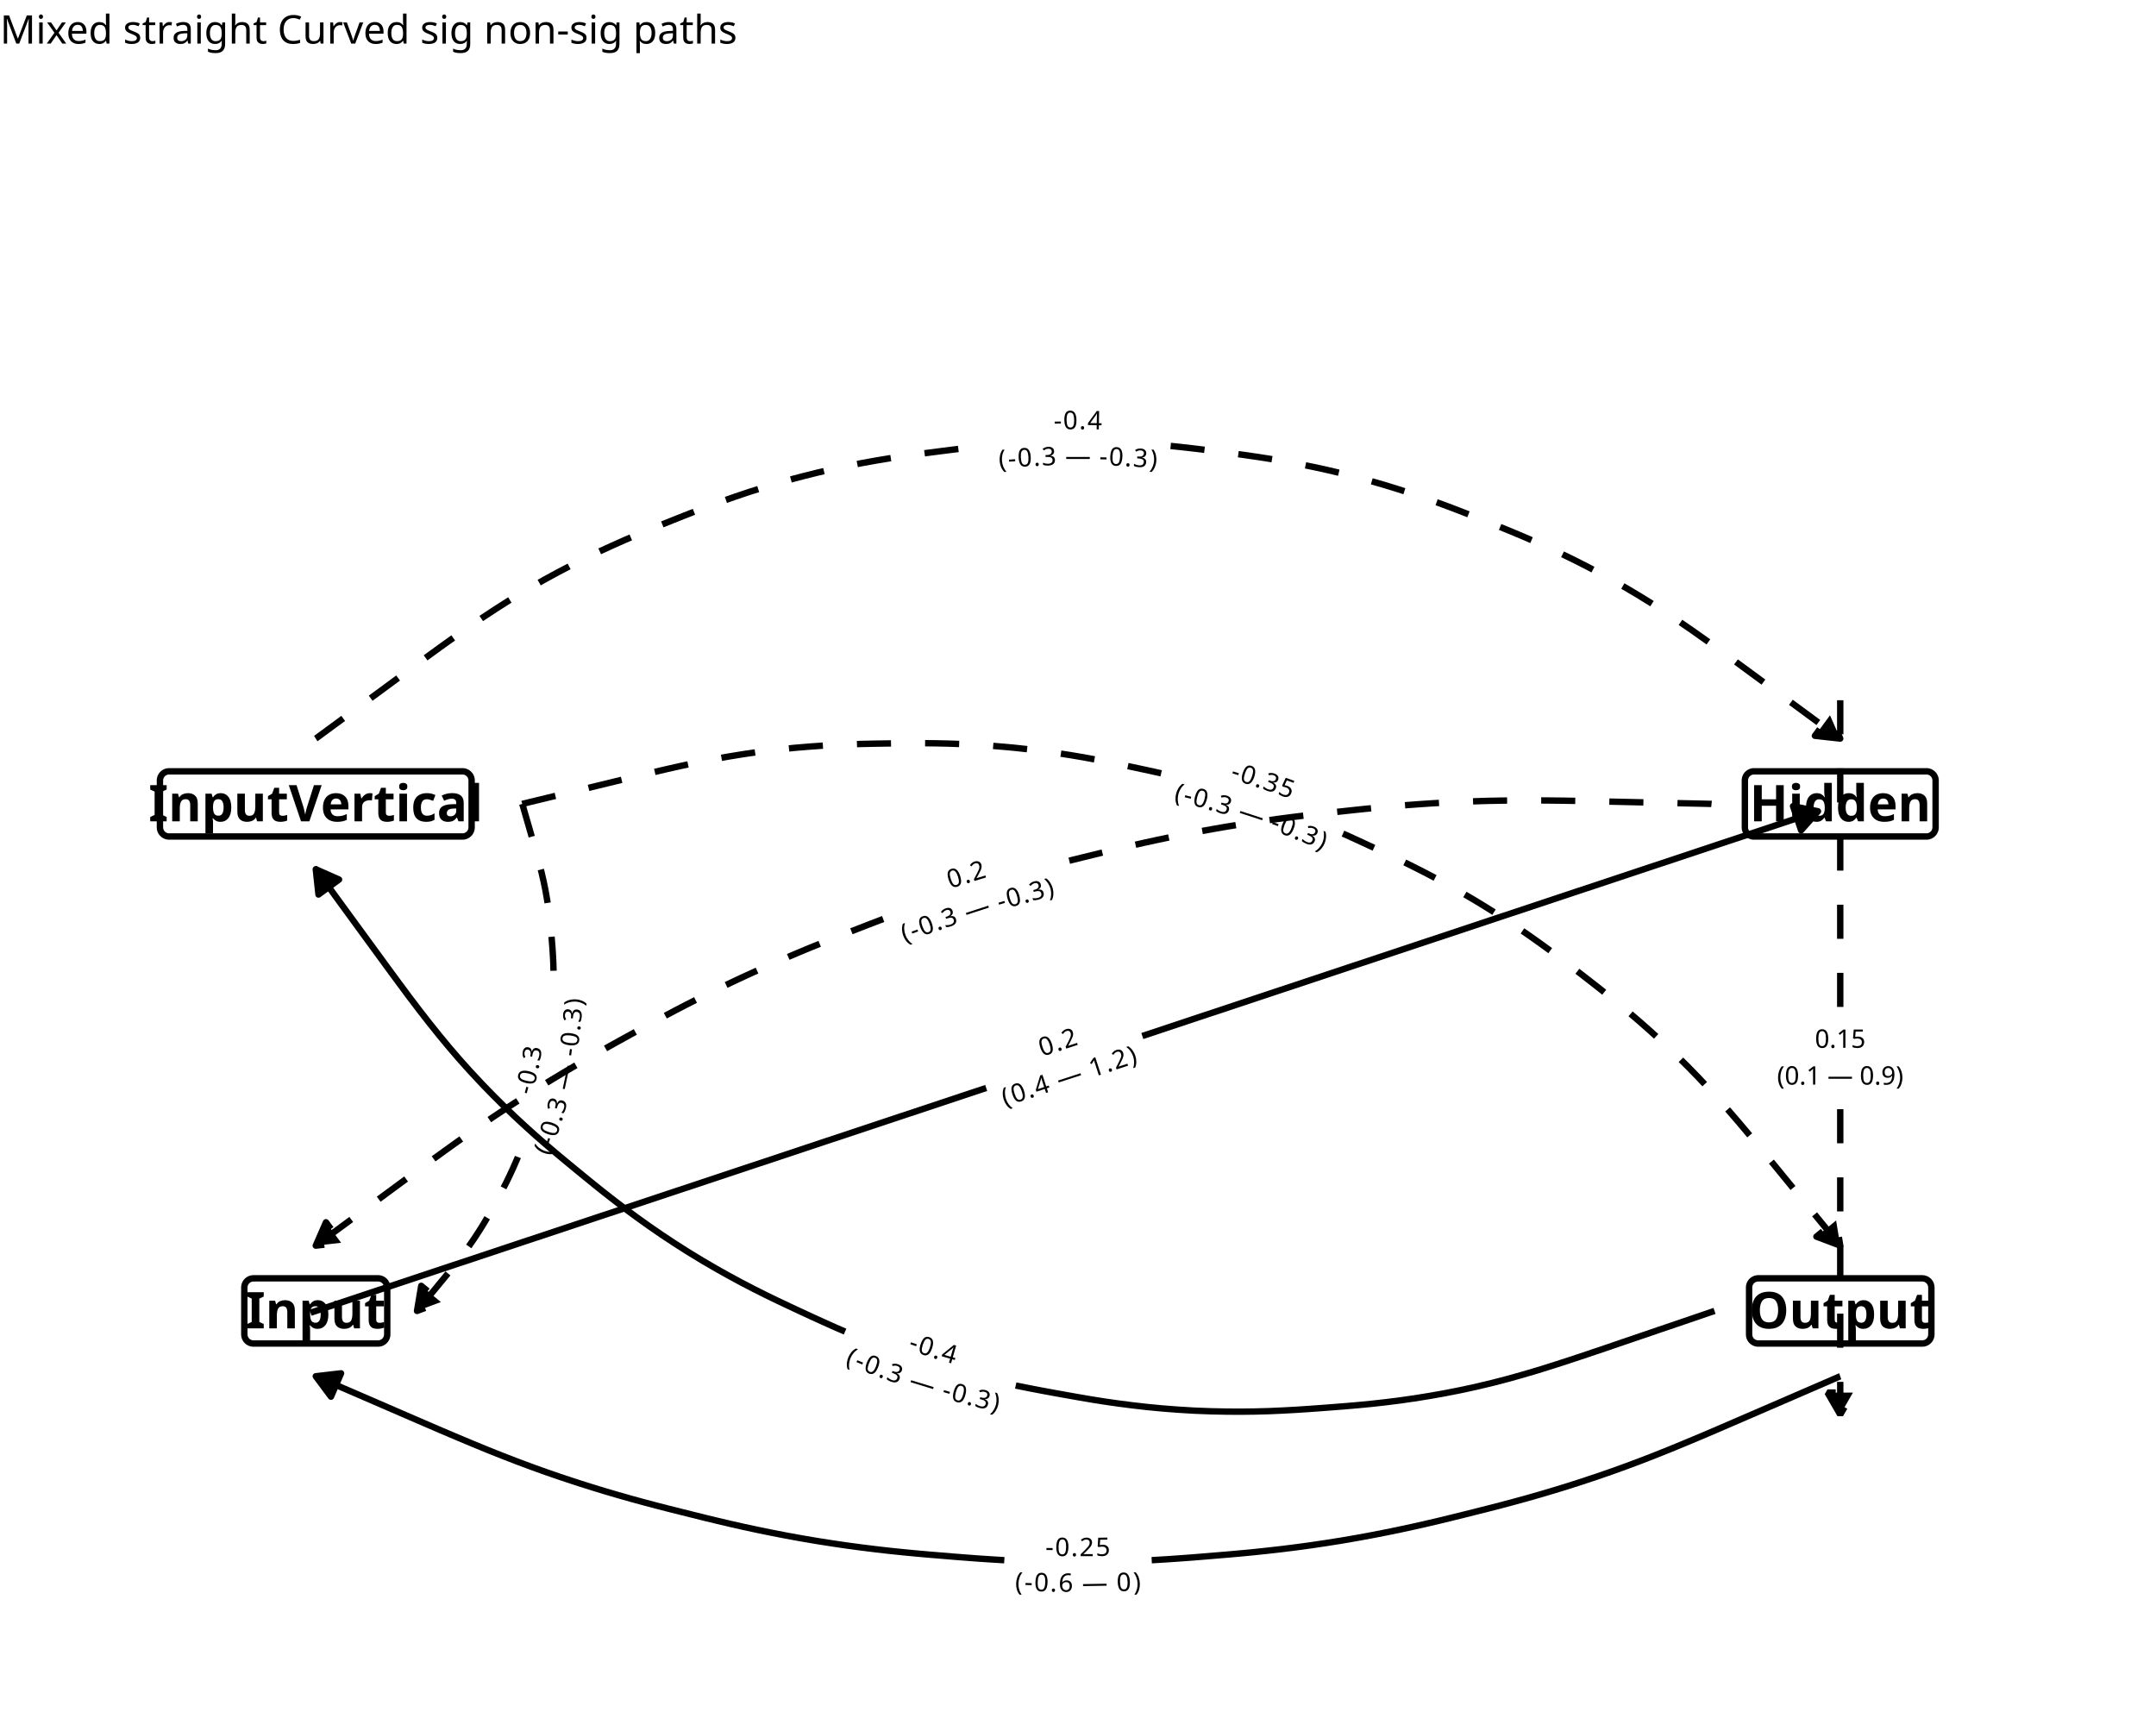
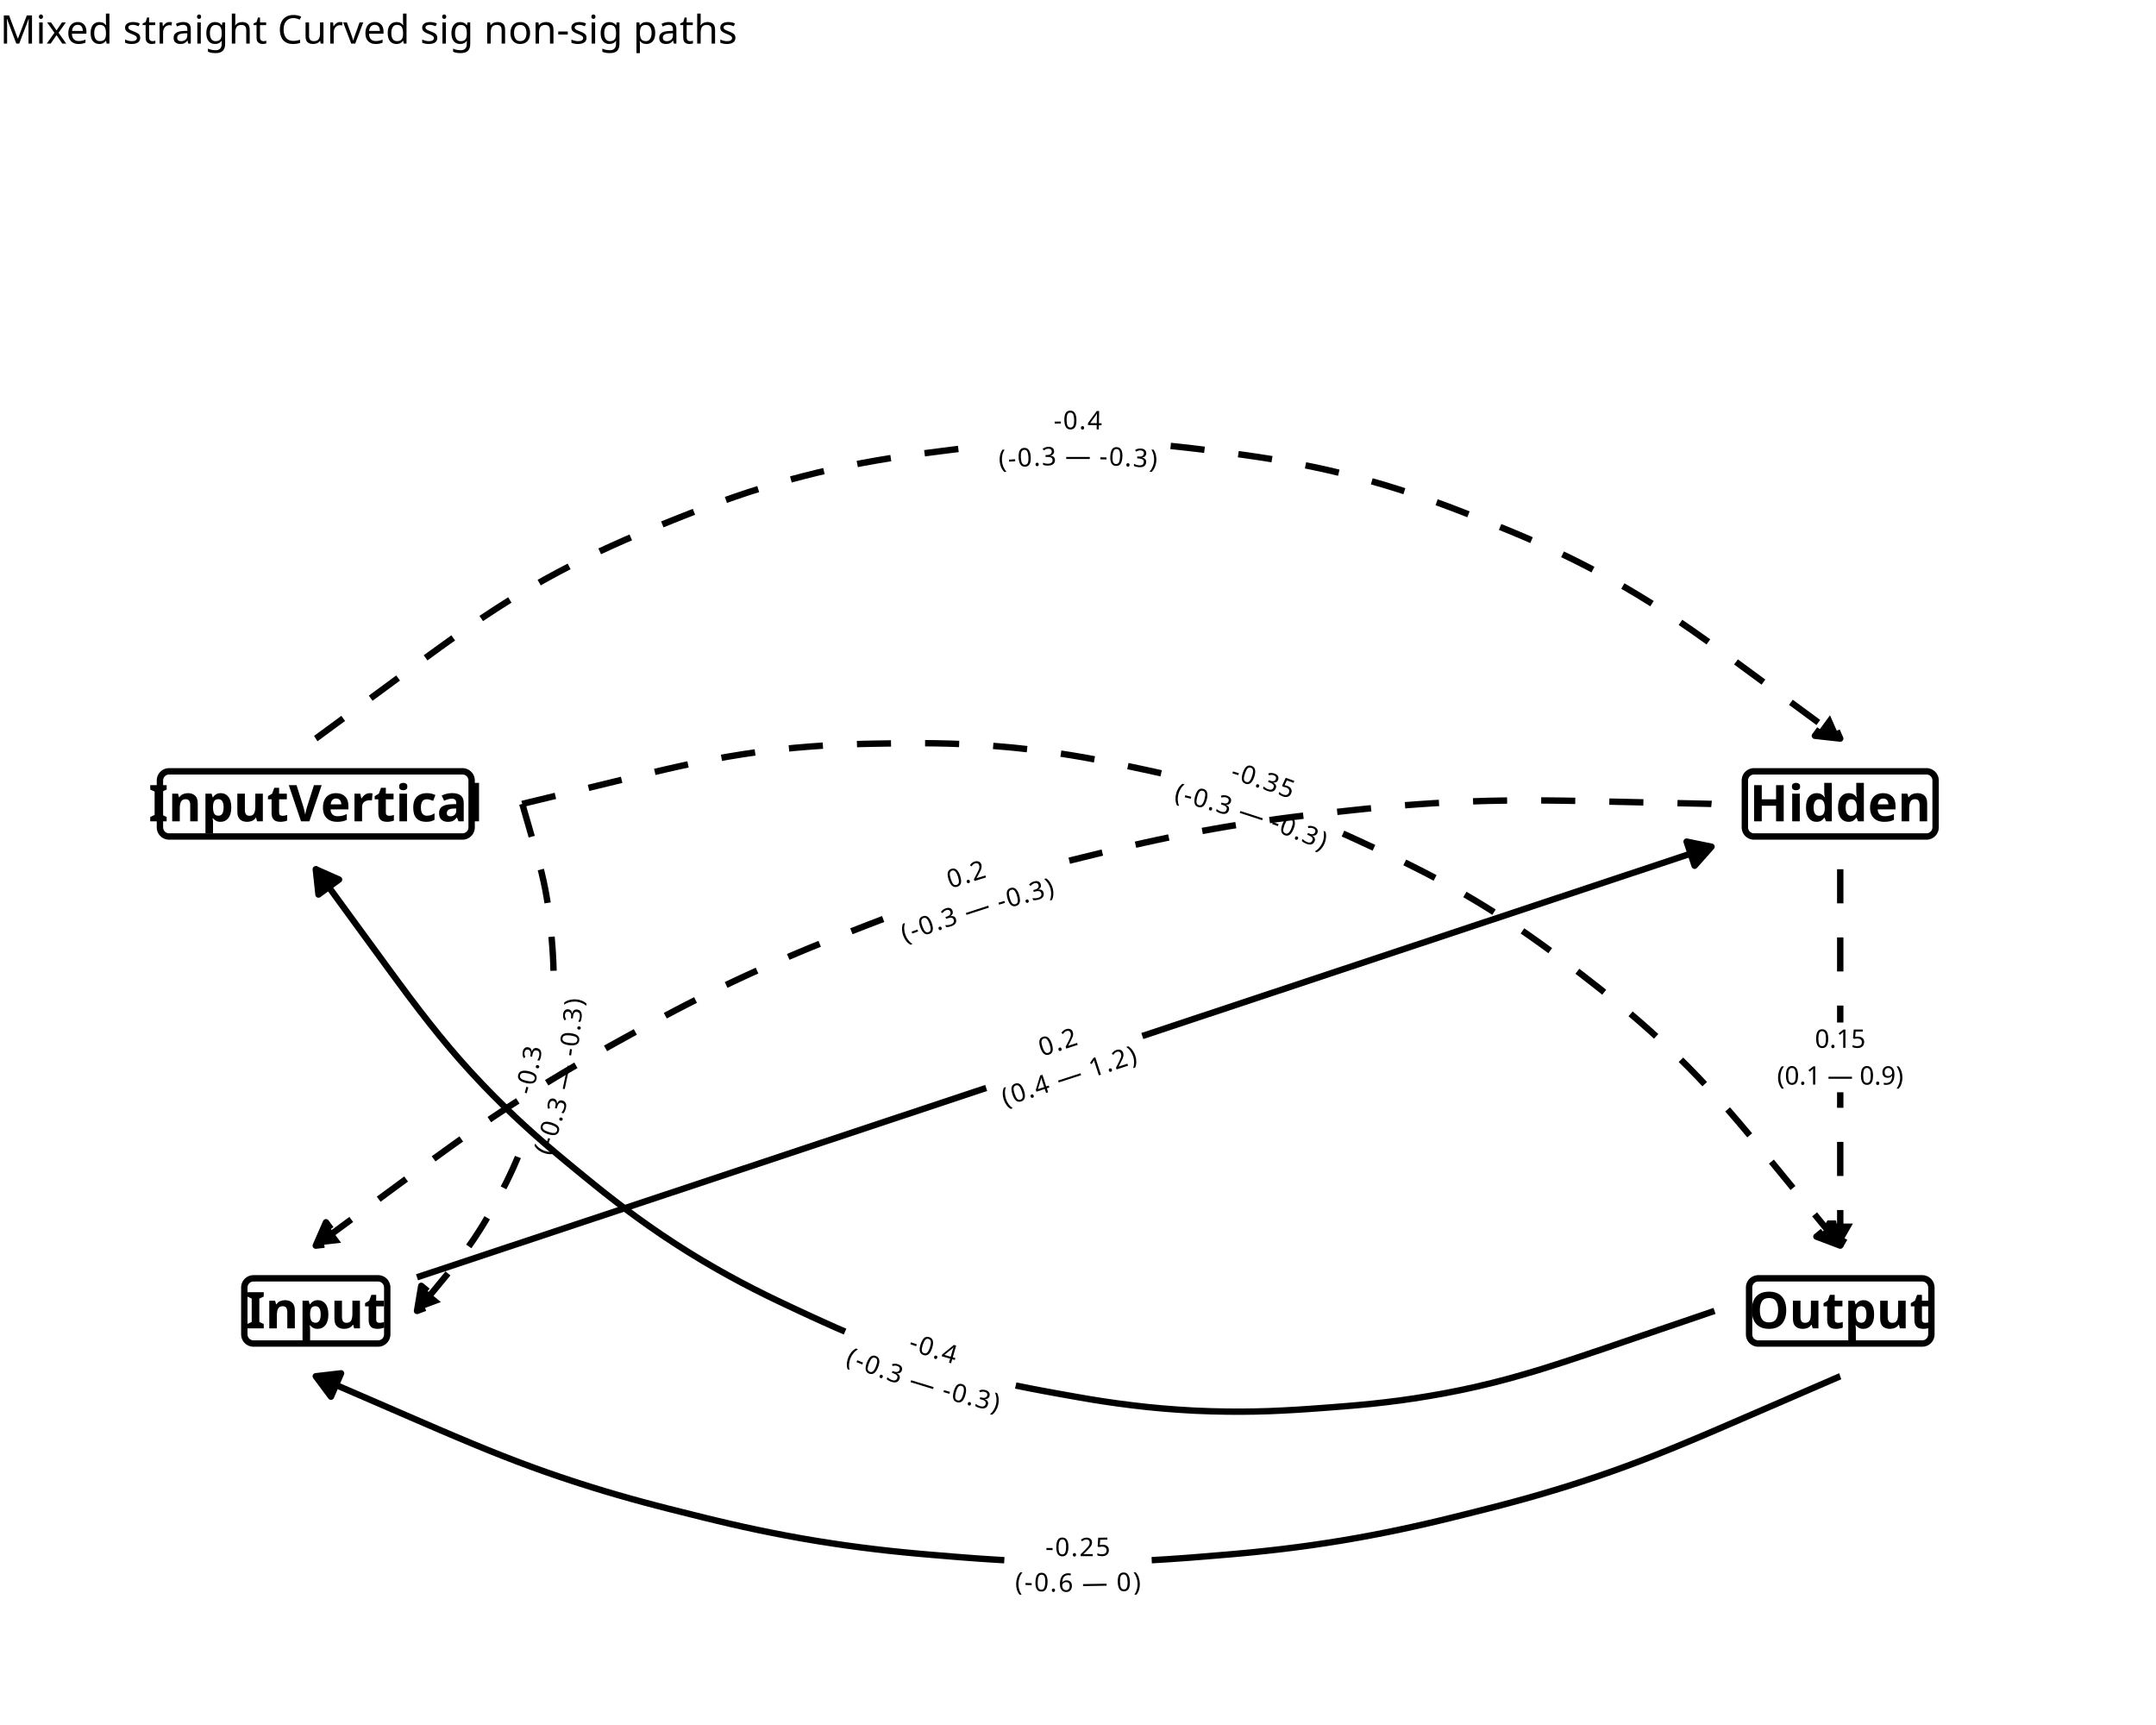
<svg xmlns="http://www.w3.org/2000/svg" class="svglite" data-engine-version="2.0" width="720.00pt" height="576.00pt" viewBox="0 0 720.00 576.00">
  <defs>
    <style type="text/css">
    .svglite line, .svglite polyline, .svglite polygon, .svglite path, .svglite rect, .svglite circle {
      fill: none;
      stroke: #000000;
      stroke-linecap: round;
      stroke-linejoin: round;
      stroke-miterlimit: 10.00;
    }
  </style>
  </defs>
  <rect width="100%" height="100%" style="stroke: none; fill: #FFFFFF;" />
  <defs>
    <clipPath id="cpMC4wMHw3MjAuMDB8MC4wMHw1NzYuMDA=">
      <rect x="0.00" y="0.00" width="720.00" height="576.00" />
    </clipPath>
  </defs>
  <g clip-path="url(#cpMC4wMHw3MjAuMDB8MC4wMHw1NzYuMDA=)">
    <rect x="0.00" y="0.00" width="720.00" height="576.00" style="stroke-width: 0.00; stroke: none;" />
  </g>
  <defs>
    <clipPath id="cpMC4wMHw3MjAuMDB8MTcuMzB8NTc2LjAw">
      <rect x="0.00" y="17.30" width="720.00" height="558.70" />
    </clipPath>
  </defs>
  <g clip-path="url(#cpMC4wMHw3MjAuMDB8MTcuMzB8NTc2LjAw)">
    <polygon points="84.63,448.62 126.28,448.62 126.15,448.62 126.64,448.60 127.12,448.50 127.58,448.33 128.01,448.08 128.38,447.77 128.71,447.41 128.97,446.99 129.16,446.54 129.28,446.07 129.32,445.58 129.32,445.58 129.32,429.89 129.32,429.89 129.28,429.41 129.16,428.93 128.97,428.48 128.71,428.07 128.38,427.70 128.01,427.39 127.58,427.15 127.12,426.97 126.64,426.87 126.28,426.85 84.63,426.85 85.00,426.87 84.51,426.85 84.02,426.91 83.55,427.05 83.11,427.26 82.71,427.54 82.36,427.88 82.06,428.27 81.83,428.70 81.68,429.17 81.60,429.65 81.59,429.89 81.59,445.58 81.60,445.34 81.60,445.82 81.68,446.31 81.83,446.77 82.06,447.21 82.36,447.60 82.71,447.94 83.11,448.21 83.55,448.42 84.02,448.56 84.51,448.62 " style="stroke-width: 2.13; fill: none;" />
    <text x="105.45" y="443.55" text-anchor="middle" style="font-size: 16.90px; font-weight: bold; font-family: sans;" textLength="37.59px" lengthAdjust="spacingAndGlyphs">Input</text>
    <polygon points="585.74,279.32 643.35,279.32 643.23,279.32 643.72,279.30 644.20,279.20 644.66,279.03 645.08,278.78 645.46,278.47 645.79,278.11 646.05,277.69 646.24,277.24 646.36,276.77 646.40,276.28 646.40,276.28 646.40,260.59 646.40,260.59 646.36,260.10 646.24,259.63 646.05,259.18 645.79,258.76 645.46,258.40 645.08,258.09 644.66,257.84 644.20,257.67 643.72,257.57 643.35,257.55 585.74,257.55 586.10,257.57 585.62,257.55 585.13,257.61 584.66,257.75 584.22,257.96 583.81,258.24 583.46,258.57 583.17,258.97 582.94,259.40 582.78,259.86 582.71,260.35 582.70,260.59 582.70,276.28 582.71,276.03 582.71,276.52 582.78,277.01 582.94,277.47 583.17,277.90 583.46,278.30 583.81,278.63 584.22,278.91 584.66,279.12 585.13,279.26 585.62,279.32 " style="stroke-width: 2.13; fill: none;" />
    <text x="614.55" y="274.25" text-anchor="middle" style="font-size: 16.90px; font-weight: bold; font-family: sans;" textLength="53.56px" lengthAdjust="spacingAndGlyphs">Hidden</text>
    <polygon points="587.15,448.62 641.94,448.62 641.82,448.62 642.31,448.60 642.79,448.50 643.25,448.33 643.67,448.08 644.05,447.77 644.38,447.41 644.64,446.99 644.83,446.54 644.95,446.07 644.99,445.58 644.99,445.58 644.99,429.89 644.99,429.89 644.95,429.41 644.83,428.93 644.64,428.48 644.38,428.07 644.05,427.70 643.67,427.39 643.25,427.15 642.79,426.97 642.31,426.87 641.94,426.85 587.15,426.85 587.51,426.87 587.02,426.85 586.54,426.91 586.07,427.05 585.63,427.26 585.22,427.54 584.87,427.88 584.58,428.27 584.35,428.70 584.19,429.17 584.12,429.65 584.11,429.89 584.11,445.58 584.12,445.34 584.12,445.82 584.19,446.31 584.35,446.77 584.58,447.21 584.87,447.60 585.22,447.94 585.63,448.21 586.07,448.42 586.54,448.56 587.02,448.62 " style="stroke-width: 2.13; fill: none;" />
    <text x="614.55" y="443.55" text-anchor="middle" style="font-size: 16.90px; font-weight: bold; font-family: sans;" textLength="50.74px" lengthAdjust="spacingAndGlyphs">Output</text>
    <polygon points="56.45,279.32 154.46,279.32 154.33,279.32 154.82,279.30 155.30,279.20 155.76,279.03 156.18,278.78 156.56,278.47 156.89,278.11 157.15,277.69 157.34,277.24 157.46,276.77 157.50,276.28 157.50,276.28 157.50,260.59 157.50,260.59 157.46,260.10 157.34,259.63 157.15,259.18 156.89,258.76 156.56,258.40 156.18,258.09 155.76,257.84 155.30,257.67 154.82,257.57 154.46,257.55 56.45,257.55 56.82,257.57 56.33,257.55 55.84,257.61 55.37,257.75 54.93,257.96 54.53,258.24 54.18,258.57 53.88,258.97 53.65,259.40 53.50,259.86 53.42,260.35 53.41,260.59 53.41,276.28 53.42,276.03 53.42,276.52 53.50,277.01 53.65,277.47 53.88,277.90 54.18,278.30 54.53,278.63 54.93,278.91 55.37,279.12 55.84,279.26 56.33,279.32 " style="stroke-width: 2.13; fill: none;" />
    <text x="105.45" y="274.25" text-anchor="middle" style="font-size: 16.90px; font-weight: bold; font-family: sans;" textLength="93.95px" lengthAdjust="spacingAndGlyphs">InputVertical</text>
-     <polyline points="103.70,438.32 329.34,363.28 " style="stroke-width: 2.13; stroke-linecap: butt;" />
+     <polyline points="139.26,426.50 329.34,363.28 " style="stroke-width: 2.13; stroke-linecap: butt;" />
    <polygon points="329.34,363.28 329.34,363.28 329.34,363.28 " style="stroke-width: 2.13; stroke-linecap: butt; fill: #000000;" />
-     <polyline points="381.48,345.94 607.12,270.90 " style="stroke-width: 2.13; stroke-linecap: butt;" />
-     <polygon points="601.48,277.26 607.12,270.90 598.79,269.19 " style="stroke-width: 2.13; stroke-linecap: butt; fill: #000000;" />
+     <polyline points="381.48,345.94 571.57,282.73 " style="stroke-width: 2.13; stroke-linecap: butt;" />
+     <polygon points="565.92,289.09 571.57,282.73 563.24,281.02 " style="stroke-width: 2.13; stroke-linecap: butt; fill: #000000;" />
    <text transform="translate(350.28,352.08) rotate(-18)" text-anchor="middle" style="font-size: 8.54px; font-family: sans;" textLength="4.75px" lengthAdjust="spacingAndGlyphs">0</text>
    <text transform="translate(354.14,350.79) rotate(-18)" text-anchor="middle" style="font-size: 8.54px; font-family: sans;" textLength="2.37px" lengthAdjust="spacingAndGlyphs">.</text>
    <text transform="translate(358.00,349.51) rotate(-18)" text-anchor="middle" style="font-size: 8.54px; font-family: sans;" textLength="4.75px" lengthAdjust="spacingAndGlyphs">2</text>
    <text transform="translate(336.82,369.10) rotate(-18)" text-anchor="middle" style="font-size: 8.54px; font-family: sans;" textLength="2.84px" lengthAdjust="spacingAndGlyphs">(</text>
    <text transform="translate(340.97,367.72) rotate(-18)" text-anchor="middle" style="font-size: 8.54px; font-family: sans;" textLength="4.75px" lengthAdjust="spacingAndGlyphs">0</text>
    <text transform="translate(344.84,366.44) rotate(-18)" text-anchor="middle" style="font-size: 8.54px; font-family: sans;" textLength="2.37px" lengthAdjust="spacingAndGlyphs">.</text>
    <text transform="translate(348.70,365.15) rotate(-18)" text-anchor="middle" style="font-size: 8.54px; font-family: sans;" textLength="4.75px" lengthAdjust="spacingAndGlyphs">4</text>
    <text transform="translate(352.56,363.87) rotate(-18)" text-anchor="middle" style="font-size: 8.54px; font-family: sans;" textLength="2.37px" lengthAdjust="spacingAndGlyphs"> </text>
    <text transform="translate(357.90,362.09) rotate(-18)" text-anchor="middle" style="font-size: 8.54px; font-family: sans;" textLength="8.54px" lengthAdjust="spacingAndGlyphs">—</text>
    <text transform="translate(363.24,360.32) rotate(-18)" text-anchor="middle" style="font-size: 8.54px; font-family: sans;" textLength="2.37px" lengthAdjust="spacingAndGlyphs"> </text>
    <text transform="translate(367.10,359.03) rotate(-18)" text-anchor="middle" style="font-size: 8.54px; font-family: sans;" textLength="4.75px" lengthAdjust="spacingAndGlyphs">1</text>
    <text transform="translate(370.96,357.75) rotate(-18)" text-anchor="middle" style="font-size: 8.54px; font-family: sans;" textLength="2.37px" lengthAdjust="spacingAndGlyphs">.</text>
    <text transform="translate(374.82,356.46) rotate(-18)" text-anchor="middle" style="font-size: 8.54px; font-family: sans;" textLength="4.75px" lengthAdjust="spacingAndGlyphs">2</text>
    <text transform="translate(378.98,355.08) rotate(-18)" text-anchor="middle" style="font-size: 8.54px; font-family: sans;" textLength="2.84px" lengthAdjust="spacingAndGlyphs">)</text>
-     <line x1="614.55" y1="233.81" x2="614.55" y2="472.36" style="stroke-width: 2.13; stroke-dasharray: 11.38,11.38; stroke-linecap: butt; stroke-linejoin: bevel;" />
-     <polygon points="610.29,465.00 614.55,472.36 618.80,465.00 " style="stroke-width: 2.13; stroke-dasharray: 11.38,11.38; stroke-linecap: butt; stroke-linejoin: bevel; fill: #000000;" />
+     <line x1="614.55" y1="290.25" x2="614.55" y2="415.93" style="stroke-width: 2.13; stroke-dasharray: 11.38,11.38; stroke-linecap: butt; stroke-linejoin: bevel;" />
+     <polygon points="610.29,408.56 614.55,415.93 618.80,408.56 " style="stroke-width: 2.13; stroke-dasharray: 11.38,11.38; stroke-linecap: butt; stroke-linejoin: bevel; fill: #000000;" />
    <polygon points="592.17,364.73 636.92,364.73 636.86,364.73 637.10,364.72 637.35,364.67 637.58,364.58 637.79,364.46 637.98,364.30 638.15,364.12 638.28,363.91 638.38,363.68 638.44,363.44 638.46,363.19 638.46,363.19 638.46,342.98 638.46,342.98 638.44,342.73 638.38,342.49 638.28,342.26 638.15,342.06 637.98,341.87 637.79,341.71 637.58,341.59 637.35,341.50 637.10,341.45 636.92,341.44 592.17,341.44 592.36,341.45 592.11,341.44 591.86,341.47 591.63,341.54 591.40,341.65 591.20,341.79 591.02,341.96 590.87,342.16 590.76,342.38 590.68,342.61 590.64,342.86 590.64,342.98 590.64,363.19 590.64,363.07 590.64,363.32 590.68,363.56 590.76,363.80 590.87,364.01 591.02,364.21 591.20,364.38 591.40,364.52 591.63,364.63 591.86,364.70 592.11,364.73 " style="stroke-width: 0.00; stroke: none; fill: #FFFFFF;" />
    <text x="614.55" y="349.88" text-anchor="middle" style="font-size: 8.54px; font-family: sans;" textLength="16.61px" lengthAdjust="spacingAndGlyphs">0.15</text>
    <text x="614.55" y="362.17" text-anchor="middle" style="font-size: 8.54px; font-family: sans;" textLength="42.70px" lengthAdjust="spacingAndGlyphs">(0.1 — 0.9)</text>
    <polyline points="174.42,268.44 174.46,268.58 174.72,269.47 175.29,271.46 176.16,274.45 177.18,278.00 178.23,281.63 179.20,285.06 180.08,288.28 180.85,291.30 181.52,294.21 182.11,297.08 182.25,297.83 182.75,300.71 183.18,303.56 183.54,306.31 183.82,308.92 184.06,311.40 184.27,313.79 184.47,316.24 184.64,318.82 184.78,321.56 184.86,324.42 184.88,327.34 184.88,328.06 184.85,329.00 " style="stroke-width: 2.13; stroke-dasharray: 11.38,11.38; stroke-linecap: butt;" />
    <polygon points="184.85,329.00 184.85,329.00 184.85,329.00 " style="stroke-width: 2.13; stroke-dasharray: 11.38,11.38; stroke-linecap: butt; fill: #000000;" />
    <polyline points="172.95,386.33 172.87,386.54 172.59,387.21 171.42,389.89 170.21,392.50 169.00,395.00 167.80,397.34 166.63,399.53 165.49,401.65 164.31,403.80 163.03,406.06 161.64,408.42 160.13,410.85 158.54,413.30 158.14,413.89 156.47,416.30 154.73,418.70 152.86,421.14 150.82,423.71 148.60,426.42 146.23,429.30 143.83,432.20 141.72,434.76 140.21,436.58 139.44,437.51 139.26,437.73 139.26,437.74 " style="stroke-width: 2.13; stroke-dasharray: 11.38,11.38; stroke-linecap: butt;" />
    <polygon points="140.67,429.35 139.26,437.74 147.23,434.77 " style="stroke-width: 2.13; stroke-dasharray: 11.38,11.38; stroke-linecap: butt; fill: #000000;" />
    <text transform="translate(178.05,364.57) rotate(-75)" text-anchor="middle" style="font-size: 8.54px; font-family: sans;" textLength="2.84px" lengthAdjust="spacingAndGlyphs">-</text>
    <text transform="translate(179.09,360.35) rotate(-77)" text-anchor="middle" style="font-size: 8.54px; font-family: sans;" textLength="4.75px" lengthAdjust="spacingAndGlyphs">0</text>
    <text transform="translate(179.96,356.26) rotate(-79)" text-anchor="middle" style="font-size: 8.54px; font-family: sans;" textLength="2.37px" lengthAdjust="spacingAndGlyphs">.</text>
    <text transform="translate(180.68,352.17) rotate(-81)" text-anchor="middle" style="font-size: 8.54px; font-family: sans;" textLength="4.75px" lengthAdjust="spacingAndGlyphs">3</text>
    <text transform="translate(184.12,384.92) rotate(-70)" text-anchor="middle" style="font-size: 8.54px; font-family: sans;" textLength="2.84px" lengthAdjust="spacingAndGlyphs">(</text>
    <text transform="translate(185.22,381.84) rotate(-71)" text-anchor="middle" style="font-size: 8.54px; font-family: sans;" textLength="2.84px" lengthAdjust="spacingAndGlyphs">-</text>
    <text transform="translate(186.56,377.74) rotate(-72)" text-anchor="middle" style="font-size: 8.54px; font-family: sans;" textLength="4.75px" lengthAdjust="spacingAndGlyphs">0</text>
    <text transform="translate(187.78,373.82) rotate(-73)" text-anchor="middle" style="font-size: 8.54px; font-family: sans;" textLength="2.37px" lengthAdjust="spacingAndGlyphs">.</text>
    <text transform="translate(188.95,369.85) rotate(-74)" text-anchor="middle" style="font-size: 8.54px; font-family: sans;" textLength="4.75px" lengthAdjust="spacingAndGlyphs">3</text>
    <text transform="translate(190.02,365.84) rotate(-76)" text-anchor="middle" style="font-size: 8.54px; font-family: sans;" textLength="2.37px" lengthAdjust="spacingAndGlyphs"> </text>
    <text transform="translate(191.31,360.24) rotate(-78)" text-anchor="middle" style="font-size: 8.54px; font-family: sans;" textLength="8.54px" lengthAdjust="spacingAndGlyphs">—</text>
    <text transform="translate(192.35,354.60) rotate(-81)" text-anchor="middle" style="font-size: 8.54px; font-family: sans;" textLength="2.37px" lengthAdjust="spacingAndGlyphs"> </text>
    <text transform="translate(192.80,351.67) rotate(-82)" text-anchor="middle" style="font-size: 8.54px; font-family: sans;" textLength="2.84px" lengthAdjust="spacingAndGlyphs">-</text>
    <text transform="translate(193.36,347.38) rotate(-83)" text-anchor="middle" style="font-size: 8.54px; font-family: sans;" textLength="4.75px" lengthAdjust="spacingAndGlyphs">0</text>
    <text transform="translate(193.82,343.30) rotate(-84)" text-anchor="middle" style="font-size: 8.54px; font-family: sans;" textLength="2.37px" lengthAdjust="spacingAndGlyphs">.</text>
    <text transform="translate(194.22,339.19) rotate(-85)" text-anchor="middle" style="font-size: 8.54px; font-family: sans;" textLength="4.75px" lengthAdjust="spacingAndGlyphs">3</text>
    <text transform="translate(194.54,334.75) rotate(-87)" text-anchor="middle" style="font-size: 8.54px; font-family: sans;" textLength="2.84px" lengthAdjust="spacingAndGlyphs">)</text>
    <polyline points="174.42,268.44 174.51,268.41 175.12,268.27 176.61,267.90 179.21,267.27 182.96,266.36 187.73,265.21 193.27,263.87 199.26,262.42 205.39,260.93 211.40,259.47 217.20,258.09 222.77,256.79 228.13,255.59 233.28,254.51 238.27,253.52 243.14,252.65 247.95,251.86 252.74,251.17 255.68,250.78 260.49,250.21 265.29,249.72 270.03,249.32 274.68,248.99 279.22,248.73 283.61,248.54 287.85,248.41 291.95,248.32 295.94,248.26 299.92,248.21 303.95,248.17 308.11,248.16 312.41,248.20 316.86,248.30 321.46,248.46 326.16,248.70 330.94,249.01 335.76,249.41 338.59,249.67 343.40,250.19 348.18,250.78 352.90,251.44 357.51,252.15 361.99,252.91 366.31,253.71 370.47,254.52 374.49,255.35 378.40,256.18 382.29,257.01 386.23,257.87 389.84,258.69 " style="stroke-width: 2.13; stroke-dasharray: 11.38,11.38; stroke-linecap: butt;" />
    <polygon points="389.84,258.69 389.84,258.69 389.84,258.69 " style="stroke-width: 2.13; stroke-dasharray: 11.38,11.38; stroke-linecap: butt; fill: #000000;" />
    <polyline points="448.49,278.35 449.67,278.87 453.40,280.57 457.03,282.25 460.63,283.93 464.28,285.65 468.02,287.44 471.88,289.35 475.86,291.37 479.92,293.51 484.06,295.76 488.23,298.12 492.40,300.56 494.83,302.03 498.94,304.59 503.00,307.20 506.96,309.83 510.80,312.48 514.51,315.11 518.06,317.70 521.45,320.24 524.71,322.73 527.88,325.17 531.01,327.61 534.19,330.09 537.44,332.68 540.78,335.39 544.20,338.25 547.69,341.24 551.22,344.36 554.76,347.59 558.28,350.90 560.33,352.87 563.77,356.27 567.15,359.74 570.51,363.31 573.88,367.00 577.29,370.85 580.78,374.90 584.37,379.16 588.09,383.64 591.93,388.32 595.89,393.16 599.88,398.02 603.69,402.68 607.13,406.88 610.00,410.38 612.16,413.02 613.57,414.74 614.30,415.63 614.53,415.91 614.55,415.93 " style="stroke-width: 2.13; stroke-dasharray: 11.38,11.38; stroke-linecap: butt;" />
    <polygon points="606.59,412.92 614.55,415.93 613.17,407.53 " style="stroke-width: 2.13; stroke-dasharray: 11.38,11.38; stroke-linecap: butt; fill: #000000;" />
    <text transform="translate(411.98,260.40) rotate(17)" text-anchor="middle" style="font-size: 8.54px; font-family: sans;" textLength="2.84px" lengthAdjust="spacingAndGlyphs">-</text>
    <text transform="translate(416.00,261.64) rotate(18)" text-anchor="middle" style="font-size: 8.54px; font-family: sans;" textLength="4.75px" lengthAdjust="spacingAndGlyphs">0</text>
    <text transform="translate(419.84,262.87) rotate(18)" text-anchor="middle" style="font-size: 8.54px; font-family: sans;" textLength="2.37px" lengthAdjust="spacingAndGlyphs">.</text>
    <text transform="translate(423.65,264.17) rotate(19)" text-anchor="middle" style="font-size: 8.54px; font-family: sans;" textLength="4.75px" lengthAdjust="spacingAndGlyphs">3</text>
    <text transform="translate(428.71,265.97) rotate(20)" text-anchor="middle" style="font-size: 8.54px; font-family: sans;" textLength="4.75px" lengthAdjust="spacingAndGlyphs">5</text>
    <text transform="translate(393.10,267.57) rotate(14)" text-anchor="middle" style="font-size: 8.54px; font-family: sans;" textLength="2.84px" lengthAdjust="spacingAndGlyphs">(</text>
    <text transform="translate(396.18,268.35) rotate(14)" text-anchor="middle" style="font-size: 8.54px; font-family: sans;" textLength="2.84px" lengthAdjust="spacingAndGlyphs">-</text>
    <text transform="translate(400.25,269.42) rotate(15)" text-anchor="middle" style="font-size: 8.54px; font-family: sans;" textLength="4.75px" lengthAdjust="spacingAndGlyphs">0</text>
    <text transform="translate(404.14,270.50) rotate(16)" text-anchor="middle" style="font-size: 8.54px; font-family: sans;" textLength="2.37px" lengthAdjust="spacingAndGlyphs">.</text>
    <text transform="translate(408.00,271.63) rotate(17)" text-anchor="middle" style="font-size: 8.54px; font-family: sans;" textLength="4.75px" lengthAdjust="spacingAndGlyphs">3</text>
    <text transform="translate(411.85,272.81) rotate(18)" text-anchor="middle" style="font-size: 8.54px; font-family: sans;" textLength="2.37px" lengthAdjust="spacingAndGlyphs"> </text>
    <text transform="translate(417.16,274.52) rotate(18)" text-anchor="middle" style="font-size: 8.54px; font-family: sans;" textLength="8.54px" lengthAdjust="spacingAndGlyphs">—</text>
    <text transform="translate(422.41,276.35) rotate(20)" text-anchor="middle" style="font-size: 8.54px; font-family: sans;" textLength="2.37px" lengthAdjust="spacingAndGlyphs"> </text>
    <text transform="translate(425.12,277.33) rotate(20)" text-anchor="middle" style="font-size: 8.54px; font-family: sans;" textLength="2.84px" lengthAdjust="spacingAndGlyphs">-</text>
    <text transform="translate(429.05,278.81) rotate(21)" text-anchor="middle" style="font-size: 8.54px; font-family: sans;" textLength="4.75px" lengthAdjust="spacingAndGlyphs">0</text>
    <text transform="translate(432.81,280.28) rotate(22)" text-anchor="middle" style="font-size: 8.54px; font-family: sans;" textLength="2.37px" lengthAdjust="spacingAndGlyphs">.</text>
    <text transform="translate(436.55,281.79) rotate(22)" text-anchor="middle" style="font-size: 8.54px; font-family: sans;" textLength="4.75px" lengthAdjust="spacingAndGlyphs">3</text>
    <text transform="translate(440.54,283.47) rotate(23)" text-anchor="middle" style="font-size: 8.54px; font-family: sans;" textLength="2.84px" lengthAdjust="spacingAndGlyphs">)</text>
    <polyline points="105.45,246.62 105.53,246.57 106.01,246.22 107.20,245.34 109.28,243.81 112.33,241.57 116.26,238.67 120.92,235.25 126.05,231.48 131.40,227.54 136.75,223.61 141.95,219.79 146.98,216.13 151.85,212.65 156.55,209.36 161.12,206.25 165.59,203.31 169.99,200.51 174.39,197.83 178.81,195.25 181.90,193.50 186.40,191.05 190.92,188.69 195.43,186.43 199.89,184.28 204.29,182.25 208.58,180.34 212.76,178.55 216.82,176.86 220.78,175.26 224.69,173.69 228.62,172.13 232.63,170.55 236.79,168.97 241.11,167.39 245.59,165.81 250.22,164.26 254.98,162.76 259.83,161.30 264.75,159.92 268.01,159.06 272.97,157.82 277.94,156.67 282.87,155.61 287.74,154.65 292.50,153.79 297.14,153.02 301.63,152.33 305.98,151.72 310.22,151.16 314.40,150.62 318.59,150.09 322.88,149.58 327.29,149.09 329.06,148.92 " style="stroke-width: 2.13; stroke-dasharray: 11.38,11.38; stroke-linecap: butt;" />
    <polygon points="329.06,148.92 329.06,148.92 329.06,148.92 " style="stroke-width: 2.13; stroke-dasharray: 11.38,11.38; stroke-linecap: butt; fill: #000000;" />
    <polyline points="390.94,148.91 394.24,149.25 398.61,149.75 402.85,150.27 407.03,150.80 411.22,151.34 415.49,151.92 419.89,152.56 424.44,153.27 429.12,154.07 433.92,154.97 438.81,155.96 443.76,157.05 448.73,158.23 451.99,159.06 456.94,160.39 461.84,161.79 466.66,163.27 471.38,164.79 475.97,166.35 480.39,167.93 484.65,169.51 488.76,171.09 492.73,172.66 496.64,174.23 500.57,175.80 504.56,177.43 508.66,179.15 512.88,180.98 517.21,182.93 521.63,185.00 526.12,187.19 530.63,189.49 535.15,191.88 538.10,193.50 542.55,196.03 546.95,198.64 551.35,201.35 555.77,204.19 560.26,207.18 564.87,210.34 569.62,213.69 574.53,217.23 579.62,220.94 584.87,224.80 590.24,228.75 595.56,232.66 600.57,236.34 605.02,239.62 608.70,242.33 611.46,244.35 613.26,245.68 614.20,246.37 614.52,246.61 614.55,246.62 " style="stroke-width: 2.13; stroke-dasharray: 11.38,11.38; stroke-linecap: butt;" />
    <polygon points="606.09,245.69 614.55,246.62 611.13,238.84 " style="stroke-width: 2.13; stroke-dasharray: 11.38,11.38; stroke-linecap: butt; fill: #000000;" />
    <text transform="translate(353.29,143.39) rotate(-1)" text-anchor="middle" style="font-size: 8.54px; font-family: sans;" textLength="2.84px" lengthAdjust="spacingAndGlyphs">-</text>
    <text transform="translate(357.51,143.32) rotate(-1)" text-anchor="middle" style="font-size: 8.54px; font-family: sans;" textLength="4.75px" lengthAdjust="spacingAndGlyphs">0</text>
    <text transform="translate(361.52,143.32) rotate(0)" text-anchor="middle" style="font-size: 8.54px; font-family: sans;" textLength="2.37px" lengthAdjust="spacingAndGlyphs">.</text>
    <text transform="translate(365.56,143.36) rotate(1)" text-anchor="middle" style="font-size: 8.54px; font-family: sans;" textLength="4.75px" lengthAdjust="spacingAndGlyphs">4</text>
    <text transform="translate(334.99,156.29) rotate(-5)" text-anchor="middle" style="font-size: 8.54px; font-family: sans;" textLength="2.84px" lengthAdjust="spacingAndGlyphs">(</text>
    <text transform="translate(338.15,156.03) rotate(-4)" text-anchor="middle" style="font-size: 8.54px; font-family: sans;" textLength="2.84px" lengthAdjust="spacingAndGlyphs">-</text>
    <text transform="translate(342.35,155.75) rotate(-3)" text-anchor="middle" style="font-size: 8.54px; font-family: sans;" textLength="4.75px" lengthAdjust="spacingAndGlyphs">0</text>
    <text transform="translate(346.38,155.54) rotate(-3)" text-anchor="middle" style="font-size: 8.54px; font-family: sans;" textLength="2.37px" lengthAdjust="spacingAndGlyphs">.</text>
    <text transform="translate(350.40,155.38) rotate(-2)" text-anchor="middle" style="font-size: 8.54px; font-family: sans;" textLength="4.75px" lengthAdjust="spacingAndGlyphs">3</text>
    <text transform="translate(354.43,155.28) rotate(-1)" text-anchor="middle" style="font-size: 8.54px; font-family: sans;" textLength="2.37px" lengthAdjust="spacingAndGlyphs"> </text>
    <text transform="translate(360.00,155.21) rotate(-0)" text-anchor="middle" style="font-size: 8.54px; font-family: sans;" textLength="8.54px" lengthAdjust="spacingAndGlyphs">—</text>
    <text transform="translate(365.56,155.27) rotate(1)" text-anchor="middle" style="font-size: 8.54px; font-family: sans;" textLength="2.37px" lengthAdjust="spacingAndGlyphs"> </text>
    <text transform="translate(368.45,155.34) rotate(1)" text-anchor="middle" style="font-size: 8.54px; font-family: sans;" textLength="2.84px" lengthAdjust="spacingAndGlyphs">-</text>
    <text transform="translate(372.64,155.50) rotate(3)" text-anchor="middle" style="font-size: 8.54px; font-family: sans;" textLength="4.75px" lengthAdjust="spacingAndGlyphs">0</text>
    <text transform="translate(376.66,155.70) rotate(3)" text-anchor="middle" style="font-size: 8.54px; font-family: sans;" textLength="2.37px" lengthAdjust="spacingAndGlyphs">.</text>
    <text transform="translate(380.69,155.95) rotate(4)" text-anchor="middle" style="font-size: 8.54px; font-family: sans;" textLength="4.75px" lengthAdjust="spacingAndGlyphs">3</text>
    <text transform="translate(385.01,156.28) rotate(5)" text-anchor="middle" style="font-size: 8.54px; font-family: sans;" textLength="2.84px" lengthAdjust="spacingAndGlyphs">)</text>
    <polyline points="571.57,268.44 571.47,268.43 570.85,268.42 569.32,268.38 566.65,268.32 562.80,268.24 557.90,268.13 552.21,268.00 546.05,267.86 539.75,267.72 533.56,267.58 527.58,267.45 521.85,267.35 516.35,267.29 511.06,267.26 505.96,267.28 500.99,267.34 496.10,267.44 491.24,267.60 488.06,267.72 483.21,267.96 478.38,268.23 473.61,268.55 468.95,268.90 464.41,269.28 460.02,269.69 455.80,270.10 451.72,270.53 447.74,270.96 443.79,271.39 439.79,271.84 435.67,272.32 431.40,272.84 426.97,273.42 422.42,274.05 417.75,274.74 413.00,275.48 408.22,276.27 405.13,276.81 400.35,277.67 395.60,278.58 390.92,279.52 386.34,280.48 381.89,281.45 377.59,282.43 373.46,283.40 369.47,284.36 365.59,285.31 361.73,286.25 357.82,287.22 353.83,288.23 " style="stroke-width: 2.13; stroke-dasharray: 11.38,11.38; stroke-linecap: butt;" />
    <polygon points="353.83,288.23 353.83,288.23 353.83,288.23 " style="stroke-width: 2.13; stroke-dasharray: 11.38,11.38; stroke-linecap: butt; fill: #000000;" />
    <polyline points="294.94,306.87 293.58,307.38 289.75,308.85 286.03,310.30 282.33,311.75 278.58,313.22 274.72,314.76 270.73,316.37 266.61,318.08 262.38,319.88 258.05,321.75 253.66,323.70 249.25,325.71 246.41,327.03 242.01,329.11 237.67,331.23 233.39,333.35 229.21,335.47 225.17,337.57 221.28,339.63 217.54,341.64 213.94,343.60 210.43,345.53 206.95,347.45 203.43,349.40 199.81,351.43 196.07,353.55 192.21,355.78 188.24,358.12 184.20,360.55 180.10,363.06 175.99,365.63 173.35,367.31 169.27,369.95 165.21,372.64 161.14,375.39 157.01,378.24 152.79,381.20 148.44,384.32 143.92,387.59 139.22,391.03 134.35,394.62 129.31,398.33 124.25,402.07 119.39,405.65 115.00,408.89 111.33,411.59 108.56,413.64 106.74,414.98 105.79,415.68 105.48,415.91 105.45,415.93 " style="stroke-width: 2.13; stroke-dasharray: 11.38,11.38; stroke-linecap: butt;" />
    <polygon points="108.86,408.13 105.45,415.93 113.91,414.98 " style="stroke-width: 2.13; stroke-dasharray: 11.38,11.38; stroke-linecap: butt; fill: #000000;" />
    <text transform="translate(319.66,296.01) rotate(-18)" text-anchor="middle" style="font-size: 8.54px; font-family: sans;" textLength="4.75px" lengthAdjust="spacingAndGlyphs">0</text>
    <text transform="translate(323.51,294.77) rotate(-18)" text-anchor="middle" style="font-size: 8.54px; font-family: sans;" textLength="2.37px" lengthAdjust="spacingAndGlyphs">.</text>
    <text transform="translate(327.37,293.57) rotate(-17)" text-anchor="middle" style="font-size: 8.54px; font-family: sans;" textLength="4.75px" lengthAdjust="spacingAndGlyphs">2</text>
    <text transform="translate(303.32,314.30) rotate(-20)" text-anchor="middle" style="font-size: 8.54px; font-family: sans;" textLength="2.84px" lengthAdjust="spacingAndGlyphs">(</text>
    <text transform="translate(306.31,313.20) rotate(-20)" text-anchor="middle" style="font-size: 8.54px; font-family: sans;" textLength="2.84px" lengthAdjust="spacingAndGlyphs">-</text>
    <text transform="translate(310.29,311.77) rotate(-20)" text-anchor="middle" style="font-size: 8.54px; font-family: sans;" textLength="4.75px" lengthAdjust="spacingAndGlyphs">0</text>
    <text transform="translate(314.11,310.43) rotate(-19)" text-anchor="middle" style="font-size: 8.54px; font-family: sans;" textLength="2.37px" lengthAdjust="spacingAndGlyphs">.</text>
    <text transform="translate(317.94,309.12) rotate(-19)" text-anchor="middle" style="font-size: 8.54px; font-family: sans;" textLength="4.75px" lengthAdjust="spacingAndGlyphs">3</text>
    <text transform="translate(321.78,307.84) rotate(-18)" text-anchor="middle" style="font-size: 8.54px; font-family: sans;" textLength="2.37px" lengthAdjust="spacingAndGlyphs"> </text>
    <text transform="translate(327.10,306.13) rotate(-18)" text-anchor="middle" style="font-size: 8.54px; font-family: sans;" textLength="8.54px" lengthAdjust="spacingAndGlyphs">—</text>
    <text transform="translate(332.45,304.47) rotate(-17)" text-anchor="middle" style="font-size: 8.54px; font-family: sans;" textLength="2.37px" lengthAdjust="spacingAndGlyphs"> </text>
    <text transform="translate(335.20,303.64) rotate(-17)" text-anchor="middle" style="font-size: 8.54px; font-family: sans;" textLength="2.84px" lengthAdjust="spacingAndGlyphs">-</text>
    <text transform="translate(339.26,302.45) rotate(-16)" text-anchor="middle" style="font-size: 8.54px; font-family: sans;" textLength="4.75px" lengthAdjust="spacingAndGlyphs">0</text>
    <text transform="translate(343.15,301.34) rotate(-16)" text-anchor="middle" style="font-size: 8.54px; font-family: sans;" textLength="2.37px" lengthAdjust="spacingAndGlyphs">.</text>
    <text transform="translate(347.05,300.26) rotate(-15)" text-anchor="middle" style="font-size: 8.54px; font-family: sans;" textLength="4.75px" lengthAdjust="spacingAndGlyphs">3</text>
    <text transform="translate(351.26,299.13) rotate(-15)" text-anchor="middle" style="font-size: 8.54px; font-family: sans;" textLength="2.84px" lengthAdjust="spacingAndGlyphs">)</text>
    <polyline points="614.55,459.55 614.46,459.58 613.90,459.83 612.52,460.42 610.11,461.47 606.61,462.98 602.12,464.92 596.86,467.20 591.11,469.69 585.16,472.26 579.28,474.80 573.58,477.26 568.09,479.61 562.80,481.82 557.71,483.92 552.79,485.89 547.98,487.76 543.25,489.53 538.55,491.23 533.83,492.87 533.06,493.13 528.33,494.70 523.60,496.22 518.90,497.66 514.28,499.03 509.77,500.32 505.38,501.52 501.14,502.65 497.03,503.71 493.02,504.72 489.07,505.71 485.07,506.70 480.97,507.70 476.71,508.70 472.30,509.70 467.73,510.69 463.03,511.66 458.22,512.60 453.34,513.50 448.43,514.35 447.70,514.47 442.77,515.25 437.86,515.98 432.99,516.64 428.21,517.24 423.54,517.77 419.02,518.25 414.65,518.67 410.42,519.05 406.31,519.39 402.24,519.73 398.14,520.06 393.92,520.37 389.57,520.67 385.05,520.94 384.61,520.96 " style="stroke-width: 2.13; stroke-linecap: butt;" />
    <polygon points="384.61,520.96 384.61,520.96 384.61,520.96 " style="stroke-width: 2.13; stroke-linecap: butt; fill: #000000;" />
    <polyline points="335.39,520.97 331.09,520.71 326.71,520.42 322.48,520.10 318.36,519.78 314.29,519.44 310.19,519.10 305.98,518.73 301.63,518.31 297.13,517.85 292.49,517.32 287.72,516.73 282.87,516.08 277.96,515.36 273.03,514.59 272.30,514.47 267.38,513.63 262.50,512.74 257.67,511.80 252.95,510.84 248.36,509.85 243.93,508.85 239.65,507.84 235.53,506.85 231.52,505.85 227.56,504.86 223.57,503.86 219.48,502.81 215.25,501.69 210.89,500.50 206.39,499.22 201.78,497.87 197.10,496.43 192.37,494.93 187.64,493.36 186.94,493.13 182.22,491.50 177.52,489.81 172.79,488.05 168.00,486.20 163.10,484.25 158.04,482.17 152.79,479.97 147.33,477.65 141.66,475.21 135.80,472.68 129.85,470.10 124.05,467.59 118.69,465.27 114.06,463.27 110.39,461.68 107.80,460.56 106.26,459.90 105.59,459.60 105.45,459.55 105.45,459.55 " style="stroke-width: 2.13; stroke-linecap: butt;" />
    <polygon points="113.90,458.57 105.45,459.55 110.53,466.37 " style="stroke-width: 2.13; stroke-linecap: butt; fill: #000000;" />
    <text transform="translate(350.45,519.53) rotate(1)" text-anchor="middle" style="font-size: 8.54px; font-family: sans;" textLength="2.84px" lengthAdjust="spacingAndGlyphs">-</text>
    <text transform="translate(354.72,519.60) rotate(1)" text-anchor="middle" style="font-size: 8.54px; font-family: sans;" textLength="4.75px" lengthAdjust="spacingAndGlyphs">0</text>
    <text transform="translate(358.81,519.63) rotate(0)" text-anchor="middle" style="font-size: 8.54px; font-family: sans;" textLength="2.37px" lengthAdjust="spacingAndGlyphs">.</text>
    <text transform="translate(362.92,519.62) rotate(-0)" text-anchor="middle" style="font-size: 8.54px; font-family: sans;" textLength="4.75px" lengthAdjust="spacingAndGlyphs">2</text>
    <text transform="translate(368.38,519.55) rotate(-1)" text-anchor="middle" style="font-size: 8.54px; font-family: sans;" textLength="4.75px" lengthAdjust="spacingAndGlyphs">5</text>
    <text transform="translate(340.20,531.11) rotate(2)" text-anchor="middle" style="font-size: 8.54px; font-family: sans;" textLength="2.84px" lengthAdjust="spacingAndGlyphs">(</text>
    <text transform="translate(343.42,531.23) rotate(2)" text-anchor="middle" style="font-size: 8.54px; font-family: sans;" textLength="2.84px" lengthAdjust="spacingAndGlyphs">-</text>
    <text transform="translate(347.70,531.37) rotate(2)" text-anchor="middle" style="font-size: 8.54px; font-family: sans;" textLength="4.75px" lengthAdjust="spacingAndGlyphs">0</text>
    <text transform="translate(351.79,531.46) rotate(1)" text-anchor="middle" style="font-size: 8.54px; font-family: sans;" textLength="2.37px" lengthAdjust="spacingAndGlyphs">.</text>
    <text transform="translate(355.89,531.52) rotate(1)" text-anchor="middle" style="font-size: 8.54px; font-family: sans;" textLength="4.75px" lengthAdjust="spacingAndGlyphs">6</text>
    <text transform="translate(359.98,531.54) rotate(0)" text-anchor="middle" style="font-size: 8.54px; font-family: sans;" textLength="2.37px" lengthAdjust="spacingAndGlyphs"> </text>
    <text transform="translate(365.65,531.51) rotate(-1)" text-anchor="middle" style="font-size: 8.54px; font-family: sans;" textLength="8.54px" lengthAdjust="spacingAndGlyphs">—</text>
    <text transform="translate(371.31,531.40) rotate(-1)" text-anchor="middle" style="font-size: 8.54px; font-family: sans;" textLength="2.37px" lengthAdjust="spacingAndGlyphs"> </text>
    <text transform="translate(375.40,531.28) rotate(-2)" text-anchor="middle" style="font-size: 8.54px; font-family: sans;" textLength="4.75px" lengthAdjust="spacingAndGlyphs">0</text>
    <text transform="translate(379.80,531.11) rotate(-2)" text-anchor="middle" style="font-size: 8.54px; font-family: sans;" textLength="2.84px" lengthAdjust="spacingAndGlyphs">)</text>
    <polyline points="572.57,437.74 572.48,437.77 571.91,437.96 570.49,438.44 568.01,439.29 564.40,440.52 559.77,442.10 554.32,443.95 548.35,445.99 542.17,448.09 536.03,450.19 530.07,452.20 524.33,454.11 518.81,455.90 513.49,457.56 508.34,459.08 503.33,460.48 498.40,461.76 493.50,462.93 488.60,464.01 487.03,464.33 482.11,465.29 477.18,466.16 472.30,466.94 467.49,467.63 462.79,468.22 458.22,468.73 453.81,469.16 449.53,469.53 445.36,469.86 441.25,470.17 437.10,470.47 432.85,470.75 428.46,470.99 423.92,471.19 419.22,471.32 414.39,471.38 409.47,471.35 404.48,471.25 399.47,471.06 398.05,470.99 393.04,470.68 388.05,470.29 383.13,469.82 378.30,469.27 373.60,468.67 369.06,468.02 364.67,467.33 360.44,466.61 356.32,465.88 352.26,465.15 348.17,464.40 343.99,463.60 339.68,462.74 339.20,462.63 " style="stroke-width: 2.13; stroke-linecap: butt;" />
    <polygon points="339.20,462.63 339.20,462.63 339.20,462.63 " style="stroke-width: 2.13; stroke-linecap: butt; fill: #000000;" />
    <polyline points="282.21,444.64 278.85,443.18 274.93,441.42 271.13,439.69 267.39,437.96 263.62,436.20 259.77,434.38 255.81,432.46 251.75,430.42 247.58,428.26 243.33,425.96 239.04,423.55 234.73,421.04 230.44,418.43 229.23,417.68 225.00,414.98 220.84,412.22 216.76,409.41 212.81,406.59 208.99,403.78 205.34,401.00 201.84,398.27 198.49,395.59 195.24,392.95 192.05,390.33 188.84,387.69 185.57,384.96 182.23,382.11 178.80,379.12 175.31,375.97 171.77,372.69 168.22,369.28 164.68,365.76 161.18,362.16 160.21,361.13 156.79,357.46 153.44,353.72 150.14,349.88 146.84,345.90 143.51,341.76 140.13,337.42 136.66,332.86 133.10,328.06 129.42,323.06 125.63,317.87 121.76,312.58 117.98,307.40 114.46,302.58 111.40,298.38 108.94,295.01 107.17,292.59 106.08,291.10 105.58,290.41 105.46,290.25 105.45,290.25 " style="stroke-width: 2.13; stroke-linecap: butt;" />
    <polygon points="113.23,293.69 105.45,290.25 106.36,298.70 " style="stroke-width: 2.13; stroke-linecap: butt; fill: #000000;" />
    <text transform="translate(304.34,451.03) rotate(19)" text-anchor="middle" style="font-size: 8.54px; font-family: sans;" textLength="2.84px" lengthAdjust="spacingAndGlyphs">-</text>
    <text transform="translate(308.42,452.39) rotate(18)" text-anchor="middle" style="font-size: 8.54px; font-family: sans;" textLength="4.75px" lengthAdjust="spacingAndGlyphs">0</text>
    <text transform="translate(312.35,453.65) rotate(17)" text-anchor="middle" style="font-size: 8.54px; font-family: sans;" textLength="2.37px" lengthAdjust="spacingAndGlyphs">.</text>
    <text transform="translate(316.28,454.83) rotate(16)" text-anchor="middle" style="font-size: 8.54px; font-family: sans;" textLength="4.75px" lengthAdjust="spacingAndGlyphs">4</text>
    <text transform="translate(283.27,455.82) rotate(22)" text-anchor="middle" style="font-size: 8.54px; font-family: sans;" textLength="2.84px" lengthAdjust="spacingAndGlyphs">(</text>
    <text transform="translate(286.26,457.03) rotate(22)" text-anchor="middle" style="font-size: 8.54px; font-family: sans;" textLength="2.84px" lengthAdjust="spacingAndGlyphs">-</text>
    <text transform="translate(290.27,458.59) rotate(21)" text-anchor="middle" style="font-size: 8.54px; font-family: sans;" textLength="4.75px" lengthAdjust="spacingAndGlyphs">0</text>
    <text transform="translate(294.12,460.04) rotate(20)" text-anchor="middle" style="font-size: 8.54px; font-family: sans;" textLength="2.37px" lengthAdjust="spacingAndGlyphs">.</text>
    <text transform="translate(297.98,461.43) rotate(19)" text-anchor="middle" style="font-size: 8.54px; font-family: sans;" textLength="4.75px" lengthAdjust="spacingAndGlyphs">3</text>
    <text transform="translate(301.86,462.77) rotate(19)" text-anchor="middle" style="font-size: 8.54px; font-family: sans;" textLength="2.37px" lengthAdjust="spacingAndGlyphs"> </text>
    <text transform="translate(307.27,464.54) rotate(17)" text-anchor="middle" style="font-size: 8.54px; font-family: sans;" textLength="8.54px" lengthAdjust="spacingAndGlyphs">—</text>
    <text transform="translate(312.69,466.19) rotate(17)" text-anchor="middle" style="font-size: 8.54px; font-family: sans;" textLength="2.37px" lengthAdjust="spacingAndGlyphs"> </text>
    <text transform="translate(315.52,467.00) rotate(16)" text-anchor="middle" style="font-size: 8.54px; font-family: sans;" textLength="2.84px" lengthAdjust="spacingAndGlyphs">-</text>
    <text transform="translate(319.65,468.15) rotate(15)" text-anchor="middle" style="font-size: 8.54px; font-family: sans;" textLength="4.75px" lengthAdjust="spacingAndGlyphs">0</text>
    <text transform="translate(323.62,469.19) rotate(14)" text-anchor="middle" style="font-size: 8.54px; font-family: sans;" textLength="2.37px" lengthAdjust="spacingAndGlyphs">.</text>
    <text transform="translate(327.61,470.18) rotate(14)" text-anchor="middle" style="font-size: 8.54px; font-family: sans;" textLength="4.75px" lengthAdjust="spacingAndGlyphs">3</text>
    <text transform="translate(331.91,471.17) rotate(13)" text-anchor="middle" style="font-size: 8.54px; font-family: sans;" textLength="2.84px" lengthAdjust="spacingAndGlyphs">)</text>
  </g>
  <g clip-path="url(#cpMC4wMHw3MjAuMDB8MC4wMHw1NzYuMDA=)">
    <text x="0.00" y="14.56" style="font-size: 13.20px; font-family: sans;" textLength="231.88px" lengthAdjust="spacingAndGlyphs">Mixed straight Curved sig non-sig paths</text>
  </g>
</svg>
